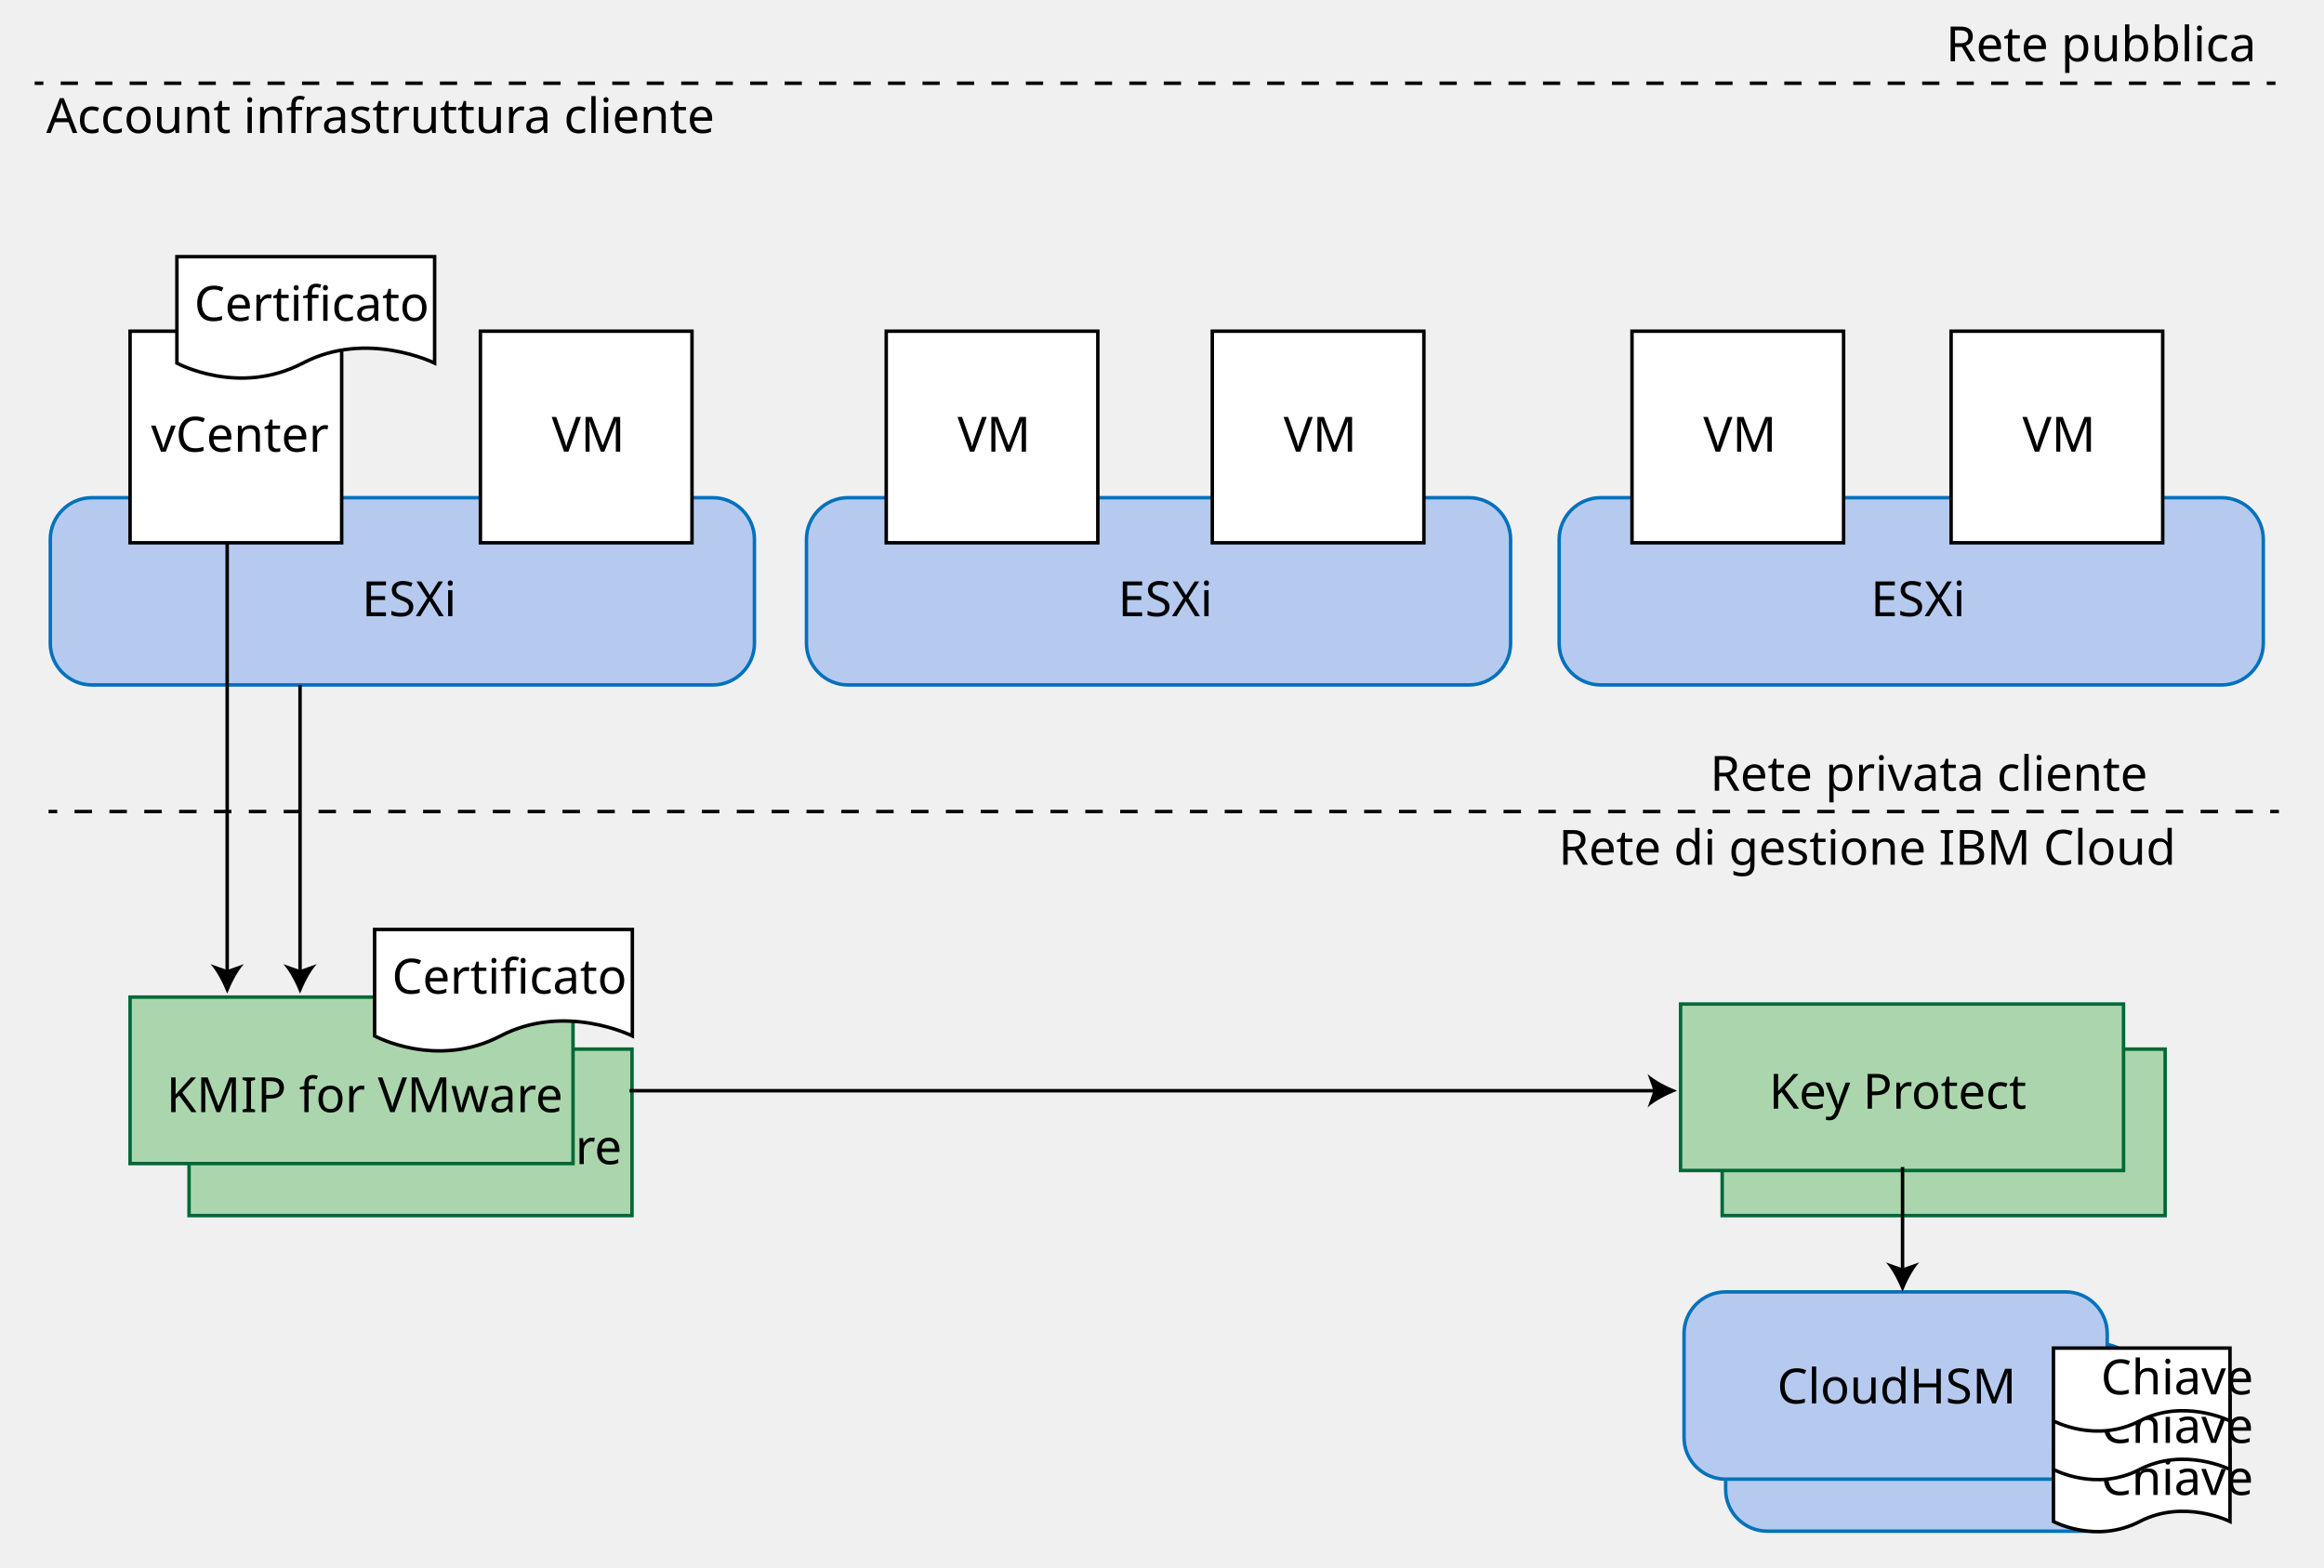
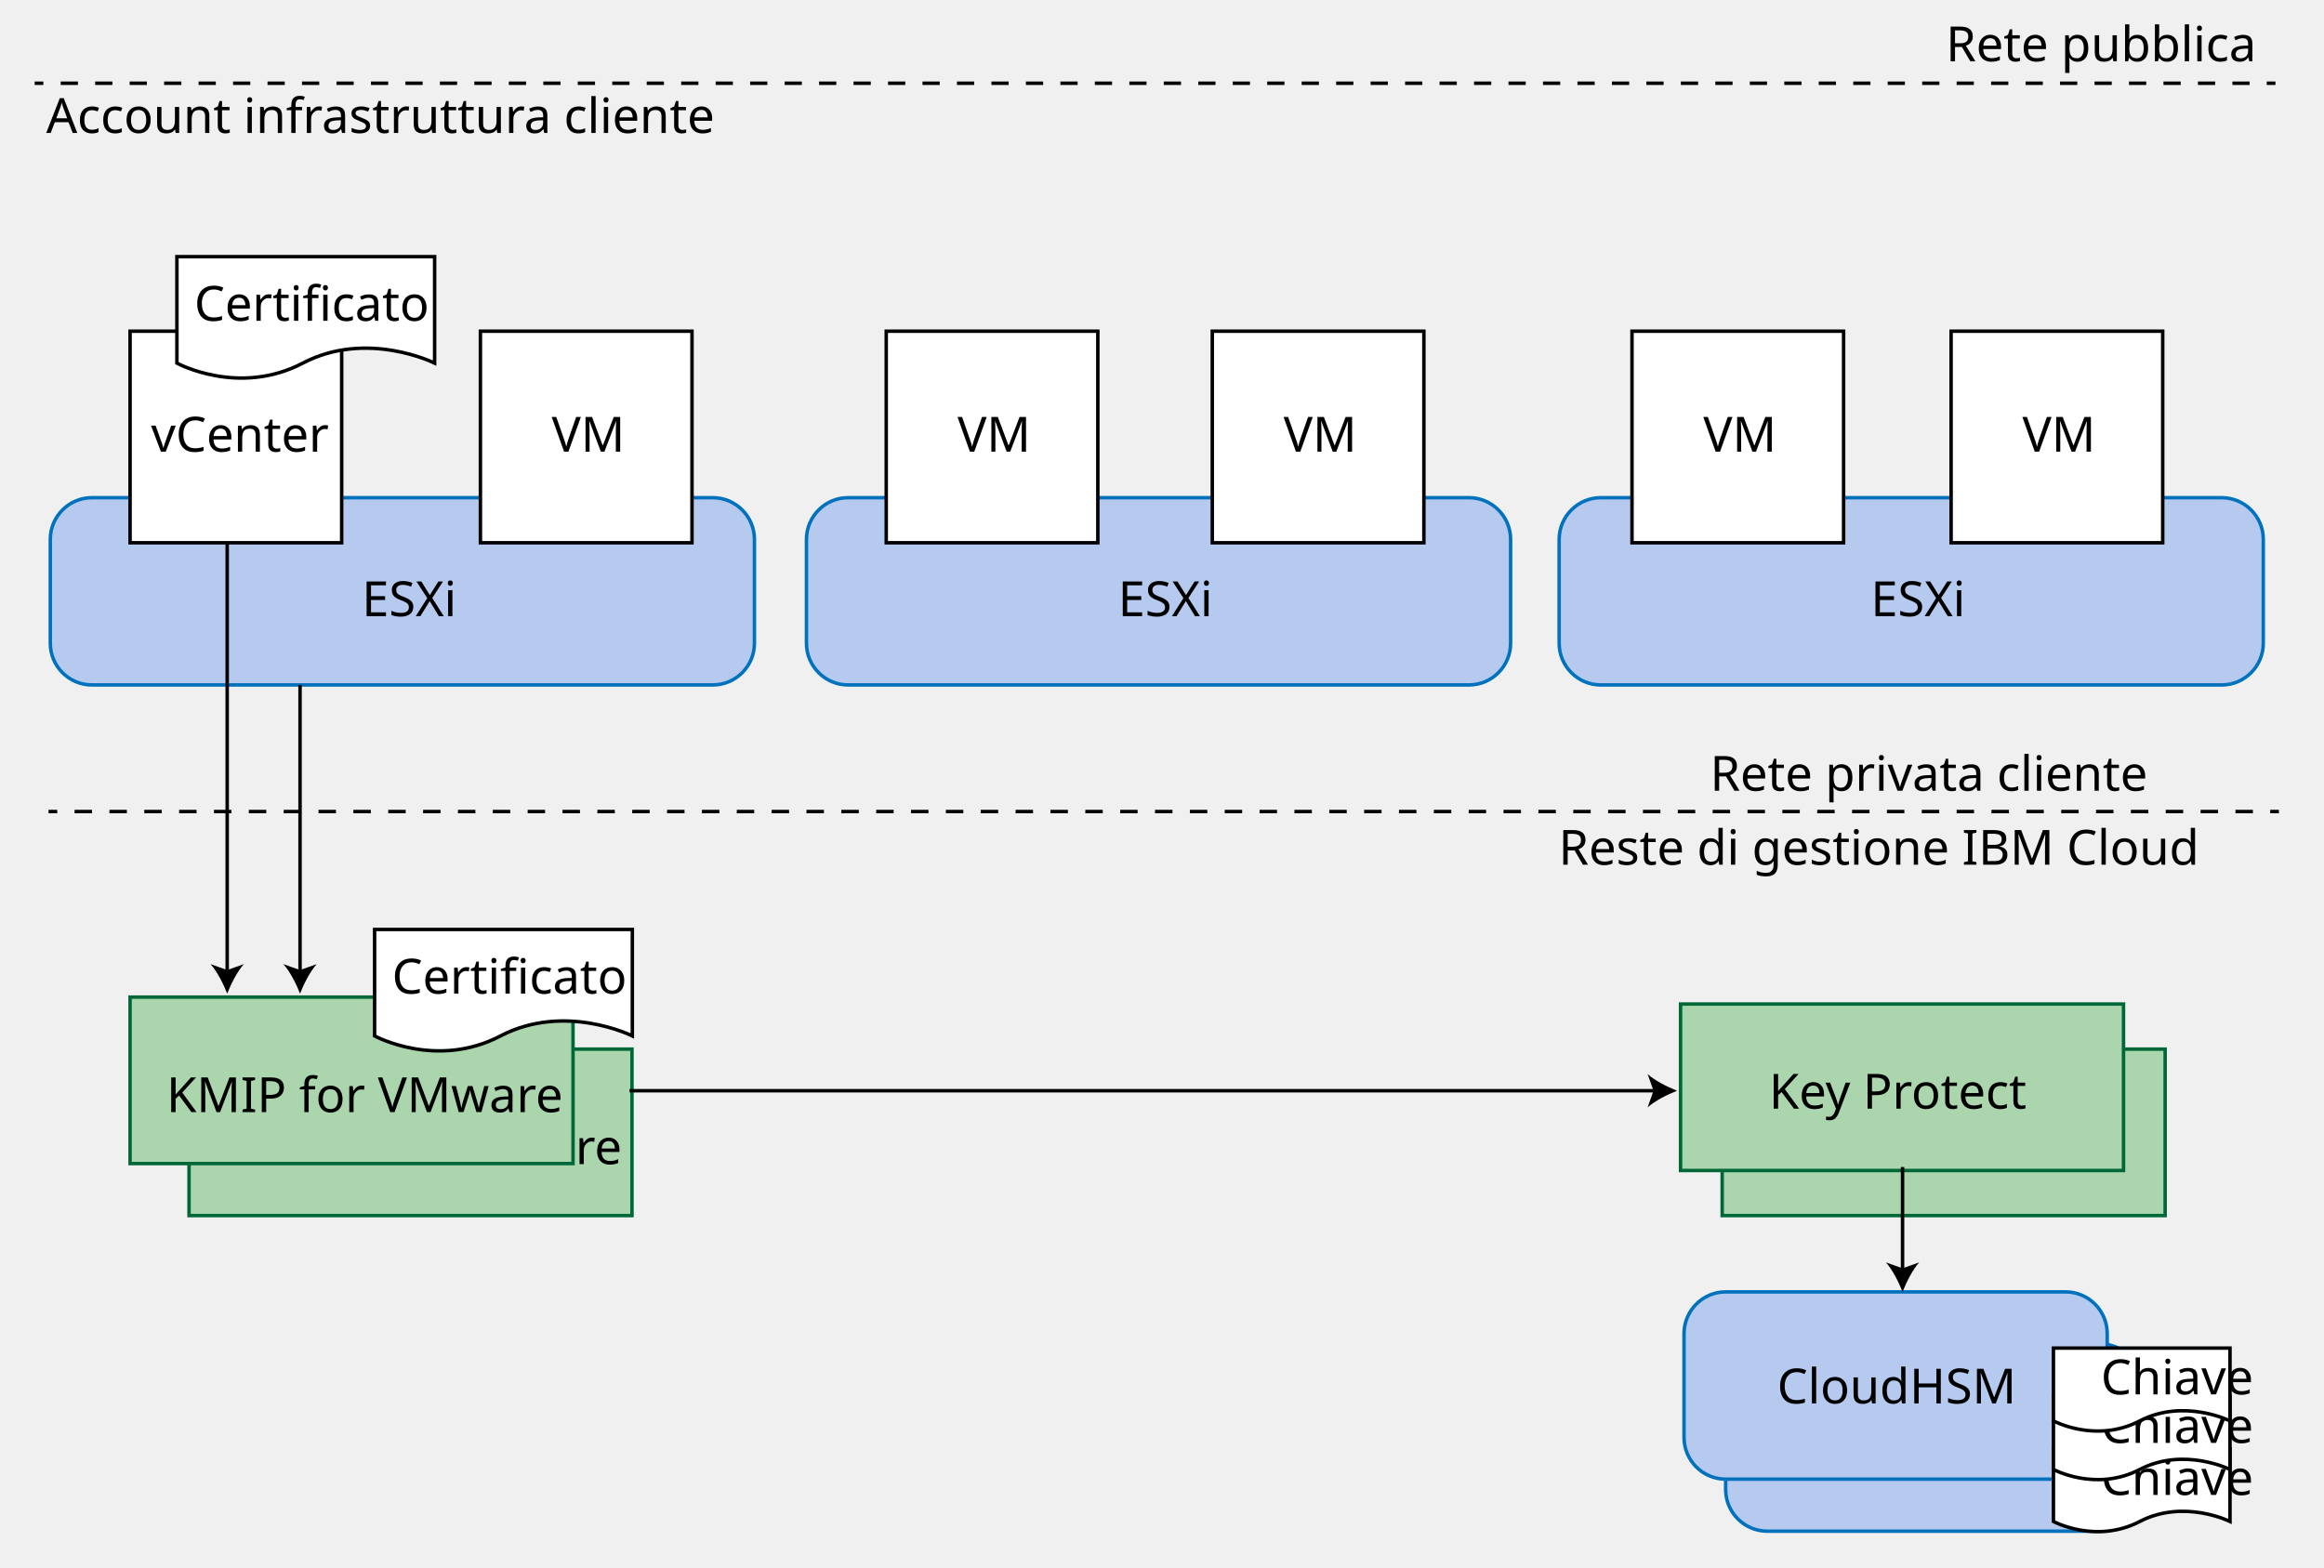
<svg xmlns="http://www.w3.org/2000/svg" version="1.1" x="0px" y="0px" viewBox="0 0 670 452" style="enable-background:new 0 0 670 452;" xml:space="preserve">
  <style type="text/css">
	.st0{fill:#B6CAEF;stroke:#0071BC;stroke-miterlimit:10;}
	.st1{font-family:'IBMPlexSans';}
	.st2{font-size:14px;}
	.st3{fill:#FFFFFF;}
	.st4{fill:#FFFFFF;stroke:#000000;stroke-miterlimit:10;}
	.st5{fill:#ABD6AD;stroke:#006837;stroke-miterlimit:10;}
	.st6{fill:none;stroke:#000000;stroke-miterlimit:10;}
	.st7{fill:none;stroke:#000000;stroke-miterlimit:10;stroke-dasharray:4.969,4.969;}
	.st8{fill:none;stroke:#000000;stroke-miterlimit:10;stroke-dasharray:5.024,5.024;}
</style>
  <g id="vCenter_VM_ESXi">
    <g id="ESXi_1">
      <path class="st0" d="M205.5,197.5h-179c-6.6,0-12-5.4-12-12v-30c0-6.6,5.4-12,12-12h179c6.6,0,12,5.4,12,12v30    C217.5,192.1,212.1,197.5,205.5,197.5z" />
      <text transform="matrix(1 0 0 1 104.3335 177.6665)" class="st1 st2">ESXi</text>
    </g>
    <g id="ESXi_1_1_">
      <path class="st0" d="M423.5,197.5h-179c-6.6,0-12-5.4-12-12v-30c0-6.6,5.4-12,12-12h179c6.6,0,12,5.4,12,12v30    C435.5,192.1,430.1,197.5,423.5,197.5z" />
      <text transform="matrix(1 0 0 1 322.3335 177.6665)" class="st1 st2">ESXi</text>
    </g>
    <g id="ESXi_1_2_">
      <path class="st0" d="M640.5,197.5h-179c-6.6,0-12-5.4-12-12v-30c0-6.6,5.4-12,12-12h179c6.6,0,12,5.4,12,12v30    C652.5,192.1,647.1,197.5,640.5,197.5z" />
      <text transform="matrix(1 0 0 1 539.3335 177.6665)" class="st1 st2">ESXi</text>
    </g>
    <g id="vCenter">
      <g>
        <rect x="37.5" y="95.5" class="st3" width="61" height="61" />
        <path d="M98,96v60H38V96H98 M99,95H37v62h62V95L99,95z" />
      </g>
      <text transform="matrix(1 0 0 1 43.5493 130.228)" class="st1 st2">vCenter</text>
    </g>
    <g id="VM1">
      <g>
        <rect x="138.5" y="95.5" class="st3" width="61" height="61" />
        <path d="M199,96v60h-60V96H199 M200,95h-62v62h62V95L200,95z" />
      </g>
      <text transform="matrix(1 0 0 1 159.053 130.228)" class="st1 st2">VM</text>
    </g>
    <g id="VM2">
      <g>
        <rect x="255.5" y="95.5" class="st3" width="61" height="61" />
        <path d="M316,96v60h-60V96H316 M317,95h-62v62h62V95L317,95z" />
      </g>
      <text transform="matrix(1 0 0 1 276.053 130.228)" class="st1 st2">VM</text>
    </g>
    <g id="VM3">
      <g>
        <rect x="349.5" y="95.5" class="st3" width="61" height="61" />
        <path d="M410,96v60h-60V96H410 M411,95h-62v62h62V95L411,95z" />
      </g>
      <text transform="matrix(1 0 0 1 370.053 130.228)" class="st1 st2">VM</text>
    </g>
    <g id="VM4">
      <g>
        <rect x="470.5" y="95.5" class="st3" width="61" height="61" />
        <path d="M531,96v60h-60V96H531 M532,95h-62v62h62V95L532,95z" />
      </g>
      <text transform="matrix(1 0 0 1 491.053 130.228)" class="st1 st2">VM</text>
    </g>
    <g id="VM5">
      <g>
        <rect x="562.5" y="95.5" class="st3" width="61" height="61" />
        <path d="M623,96v60h-60V96H623 M624,95h-62v62h62V95L624,95z" />
      </g>
      <text transform="matrix(1 0 0 1 583.053 130.228)" class="st1 st2">VM</text>
    </g>
    <g id="certificate_top">
      <path class="st4" d="M51,74v30.7c0,0,17.8,9.7,36.3,0s38,0,38,0V74H51z" />
      <text transform="matrix(1 0 0 1 56 92.5)" class="st1 st2">Certificato</text>
    </g>
  </g>
  <g id="KMIP">
    <g>
      <g>
        <g>
          <rect x="54.5" y="302.5" class="st5" width="127.7" height="48" />
          <text transform="matrix(1 0 0 1 65 335.667)" class="st1 st2">KMIP for VMware</text>
        </g>
        <g>
          <rect x="37.5" y="287.5" class="st5" width="127.7" height="48" />
          <text transform="matrix(1 0 0 1 48 320.667)" class="st1 st2">KMIP for VMware</text>
        </g>
      </g>
      <g id="certificate_top_1_">
        <path class="st4" d="M108,268v30.7c0,0,17.8,9.7,36.3,0c18.6-9.7,38,0,38,0V268H108z" />
        <text transform="matrix(1 0 0 1 113 286.5)" class="st1 st2">Certificato</text>
      </g>
    </g>
  </g>
  <g id="Key_protect">
    <g>
      <g>
        <rect x="496.5" y="302.5" class="st5" width="127.7" height="48" />
        <text transform="matrix(1 0 0 1 522 332.667)" class="st1 st2">Key Protect</text>
      </g>
      <g>
        <rect x="484.5" y="289.5" class="st5" width="127.7" height="48" />
        <text transform="matrix(1 0 0 1 510 319.667)" class="st1 st2">Key Protect</text>
      </g>
    </g>
  </g>
  <g id="CloudHSM_and_Key">
    <g>
      <g>
        <g>
          <path class="st0" d="M605.5,441.5h-96c-6.6,0-12-5.4-12-12v-30c0-6.6,5.4-12,12-12h96c6.6,0,12,5.4,12,12v30      C617.5,436.1,612.1,441.5,605.5,441.5z" />
          <text transform="matrix(1 0 0 1 530.333 419.667)" class="st1 st2">CloudHSM</text>
        </g>
        <g>
          <path class="st0" d="M595.5,426.5h-98c-6.6,0-12-5.4-12-12v-30c0-6.6,5.4-12,12-12h98c6.6,0,12,5.4,12,12v30      C607.5,421.1,602.1,426.5,595.5,426.5z" />
          <text transform="matrix(1 0 0 1 512.333 404.667)" class="st1 st2">CloudHSM</text>
        </g>
      </g>
      <g>
        <g>
          <path class="st4" d="M592,417.7v21c0,0,12.2,6.6,24.9,0s26,0,26,0v-21H592z" />
          <text transform="matrix(1 0 0 1 605.6666 431.0458)" class="st1 st2">Chiave</text>
        </g>
        <g>
          <path class="st4" d="M592,402.7v21c0,0,12.2,6.6,24.9,0s26,0,26,0v-21H592z" />
          <text transform="matrix(1 0 0 1 605.6666 416.0458)" class="st1 st2">Chiave</text>
        </g>
        <g>
          <path class="st4" d="M592,388.7v21c0,0,12.2,6.6,24.9,0s26,0,26,0v-21H592z" />
          <text transform="matrix(1 0 0 1 605.6666 402.0458)" class="st1 st2">Chiave</text>
        </g>
      </g>
    </g>
  </g>
  <g id="dash_lines_and_text_around">
    <text transform="matrix(1 0 0 1 13.3335 38.3335)" class="st1 st2">Account infrastruttura cliente</text>
    <text transform="matrix(1 0 0 1 561 17.6665)" class="st1 st2">Rete pubblica</text>
    <text transform="matrix(1 0 0 1 493 228)" class="st1 st2">Rete privata cliente</text>
-     <text transform="matrix(1 0 0 1 449.333 249.333)" class="st1 st2">Rete di gestione IBM Cloud</text>
+     <text transform="matrix(1 0 0 1 449.333 249.333)" class="st1 st2">Reste di gestione IBM Cloud</text>
    <g id="top_dash_line">
      <g>
        <line class="st6" x1="10" y1="24" x2="12.5" y2="24" />
        <line class="st7" x1="17.5" y1="24" x2="651" y2="24" />
        <line class="st6" x1="653.5" y1="24" x2="656" y2="24" />
      </g>
    </g>
    <g id="second_dash_line">
      <g>
        <line class="st6" x1="14" y1="234" x2="16.5" y2="234" />
        <line class="st8" x1="21.5" y1="234" x2="652" y2="234" />
        <line class="st6" x1="654.5" y1="234" x2="657" y2="234" />
      </g>
    </g>
  </g>
  <g id="arrows">
    <g>
      <g>
        <line class="st6" x1="65.5" y1="156.5" x2="65.5" y2="280.5" />
        <g>
          <path d="M65.5,286.5c-1.1-2.8-2.9-6.4-4.8-8.5l4.8,1.7l4.8-1.7C68.4,280.1,66.6,283.7,65.5,286.5z" />
        </g>
      </g>
    </g>
    <g>
      <g>
        <line class="st6" x1="86.5" y1="197.5" x2="86.5" y2="280.5" />
        <g>
          <path d="M86.5,286.5c-1.1-2.8-2.9-6.4-4.8-8.5l4.8,1.7l4.8-1.7C89.4,280.1,87.6,283.7,86.5,286.5z" />
        </g>
      </g>
    </g>
    <g>
      <g>
        <line class="st6" x1="181.5" y1="314.5" x2="477.5" y2="314.5" />
        <g>
          <path d="M483.5,314.5c-2.8,1.1-6.4,2.9-8.5,4.8l1.7-4.8l-1.7-4.8C477.1,311.6,480.7,313.4,483.5,314.5z" />
        </g>
      </g>
    </g>
    <g>
      <g>
        <line class="st6" x1="548.5" y1="336.5" x2="548.5" y2="366.5" />
        <g>
          <path d="M548.5,372.5c-1.1-2.8-2.9-6.4-4.8-8.5l4.8,1.7l4.8-1.7C551.4,366.1,549.6,369.7,548.5,372.5z" />
        </g>
      </g>
    </g>
  </g>
</svg>
